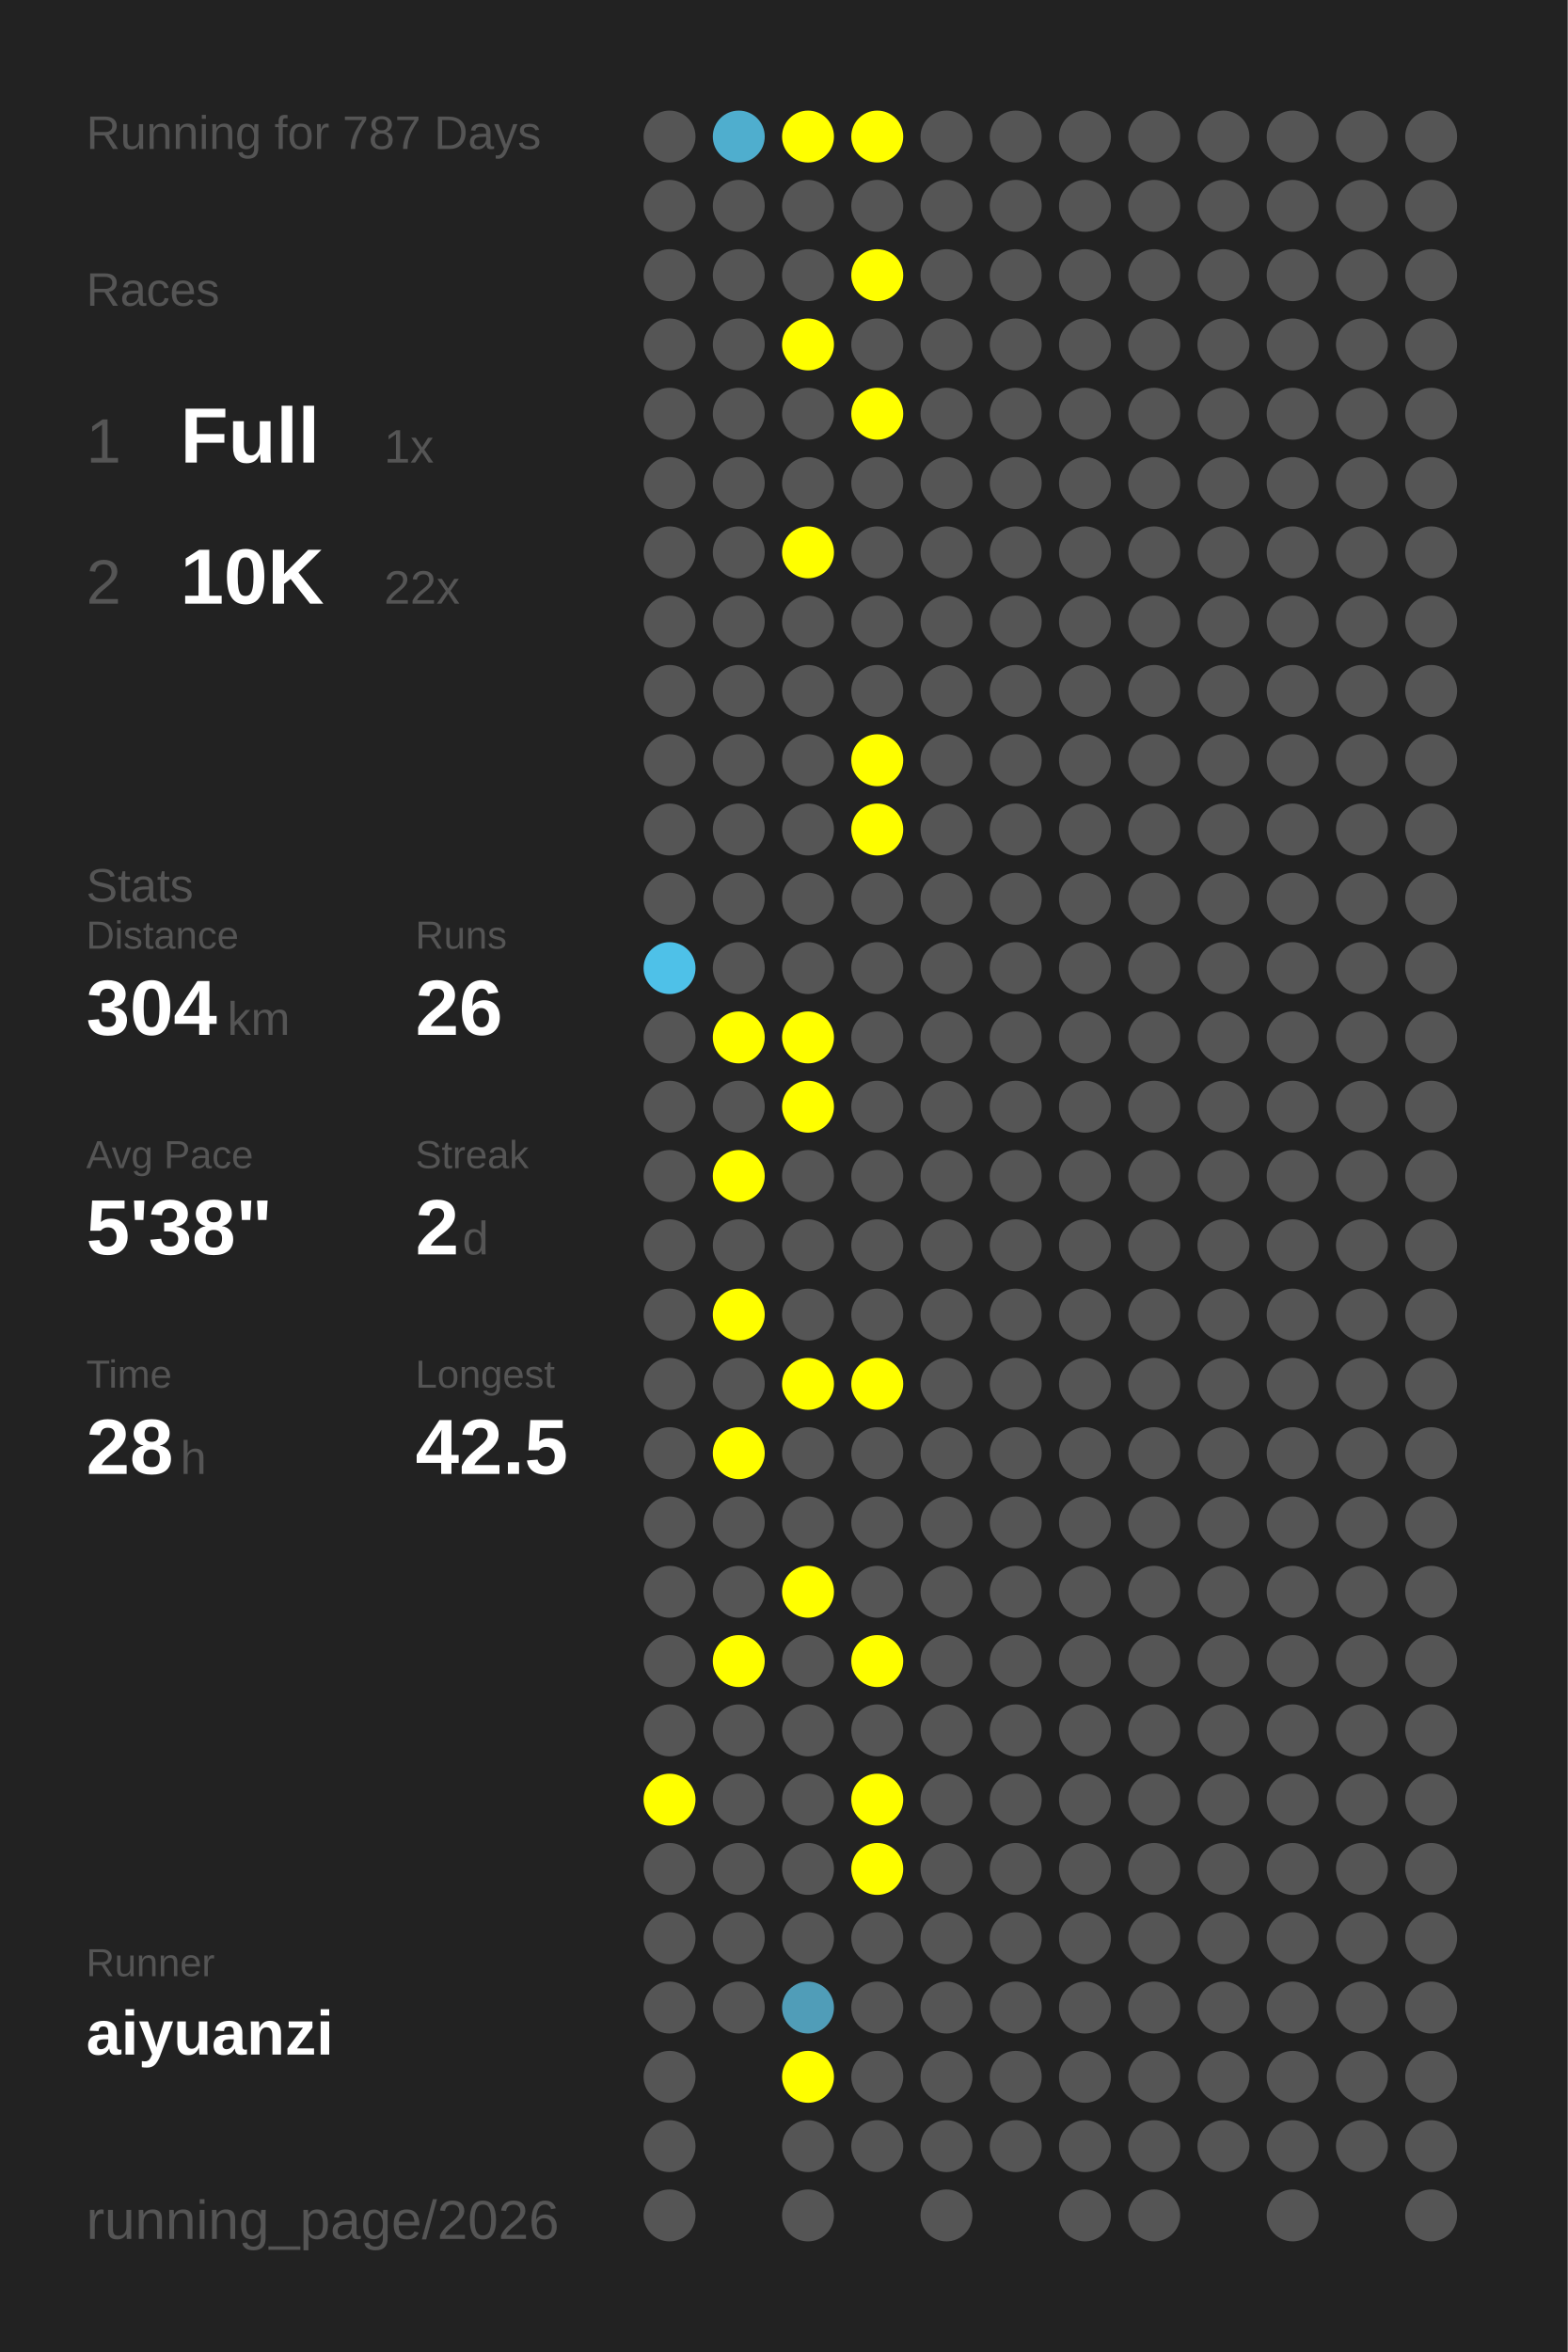
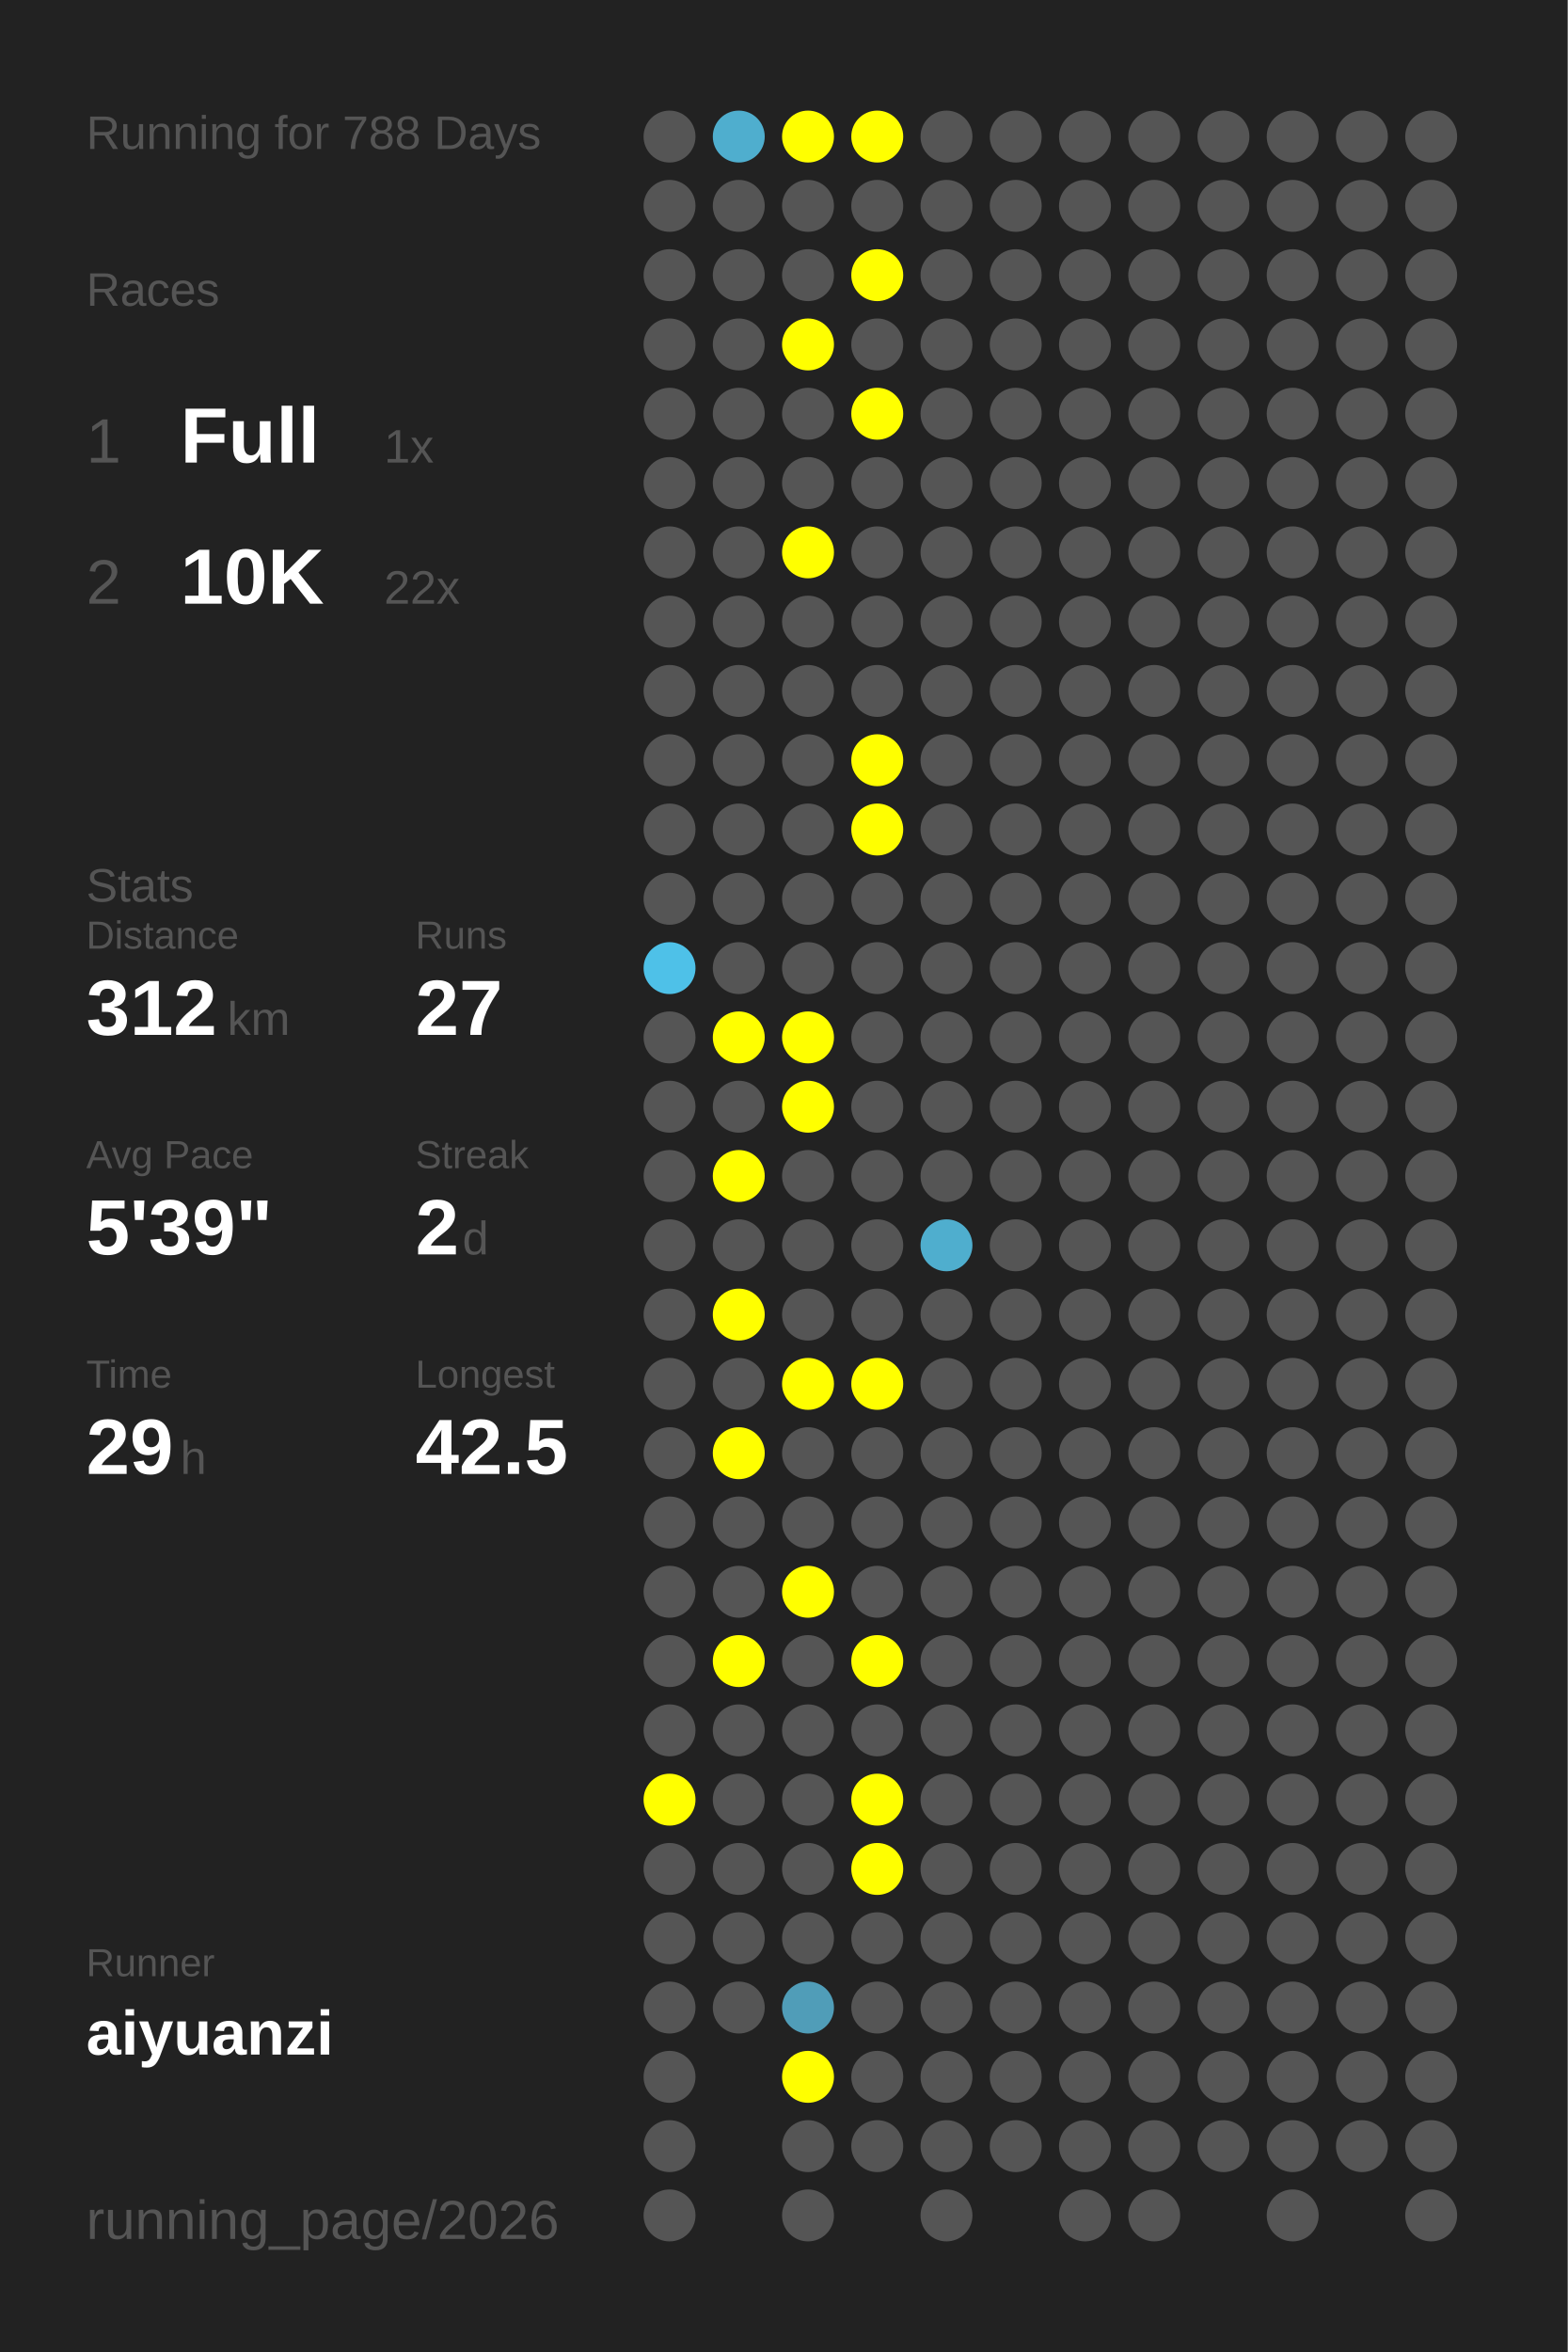
<svg xmlns="http://www.w3.org/2000/svg" baseProfile="full" height="300mm" version="1.1" viewBox="0,0,200,300" width="200mm">
  <defs />
  <rect fill="#222222" height="300" width="200" x="0" y="0" />
-   <text fill="#555555" style="font-size:6px; font-family:Arial;" x="11" y="19">Running for 787 Days</text>
+   <text fill="#555555" style="font-size:6px; font-family:Arial;" x="11" y="19">Running for 788 Days</text>
  <text fill="#555555" style="font-size:6px; font-family:Arial;" x="11" y="39">Races</text>
  <text fill="#555555" style="font-size:8px; font-family:Arial;" x="11" y="59">1</text>
  <text fill="#FFFFFF" style="font-size:10px; font-family:Arial; font-weight:bold;" x="23" y="59">Full</text>
  <text fill="#555555" style="font-size:6px; font-family:Arial;" x="49" y="59">1x</text>
  <text fill="#555555" style="font-size:8px; font-family:Arial;" x="11" y="77">2</text>
  <text fill="#FFFFFF" style="font-size:10px; font-family:Arial; font-weight:bold;" x="23" y="77">10K</text>
  <text fill="#555555" style="font-size:6px; font-family:Arial;" x="49" y="77">22x</text>
  <text fill="#555555" style="font-size:6px; font-family:Arial;" x="11" y="115">Stats</text>
  <text fill="#555555" style="font-size:5px; font-family:Arial;" x="11" y="121">Distance</text>
-   <text fill="#FFFFFF" style="font-size:10px; font-family:Arial; font-weight:bold;" x="11" y="132">304</text>
+   <text fill="#FFFFFF" style="font-size:10px; font-family:Arial; font-weight:bold;" x="11" y="132">312</text>
  <text fill="#555555" style="font-size:6px; font-family:Arial;" x="29" y="132">km</text>
  <text fill="#555555" style="font-size:5px; font-family:Arial;" x="53" y="121">Runs</text>
-   <text fill="#FFFFFF" style="font-size:10px; font-family:Arial; font-weight:bold;" x="53" y="132">26</text>
+   <text fill="#FFFFFF" style="font-size:10px; font-family:Arial; font-weight:bold;" x="53" y="132">27</text>
  <text fill="#555555" style="font-size:5px; font-family:Arial;" x="11" y="149">Avg Pace</text>
-   <text fill="#FFFFFF" style="font-size:10px; font-family:Arial; font-weight:bold;" x="11" y="160">5'38"</text>
+   <text fill="#FFFFFF" style="font-size:10px; font-family:Arial; font-weight:bold;" x="11" y="160">5'39"</text>
  <text fill="#555555" style="font-size:5px; font-family:Arial;" x="53" y="149">Streak</text>
  <text fill="#FFFFFF" style="font-size:10px; font-family:Arial; font-weight:bold;" x="53" y="160">2</text>
  <text fill="#555555" style="font-size:6px; font-family:Arial;" x="59" y="160">d</text>
  <text fill="#555555" style="font-size:5px; font-family:Arial;" x="11" y="177">Time</text>
-   <text fill="#FFFFFF" style="font-size:10px; font-family:Arial; font-weight:bold;" x="11" y="188">28</text>
+   <text fill="#FFFFFF" style="font-size:10px; font-family:Arial; font-weight:bold;" x="11" y="188">29</text>
  <text fill="#555555" style="font-size:6px; font-family:Arial;" x="23" y="188">h</text>
  <text fill="#555555" style="font-size:5px; font-family:Arial;" x="53" y="177">Longest</text>
  <text fill="#FFFFFF" style="font-size:10px; font-family:Arial; font-weight:bold;" x="53" y="188">42.5</text>
  <text fill="#555555" style="font-size:5px; font-family:Arial;" x="11" y="252.065">Runner</text>
  <text fill="#FFFFFF" style="font-size:8px; font-family:Arial; font-weight:bold;" x="11" y="262.065">aiyuanzi</text>
  <text fill="#555555" style="font-size:7px; font-family:Arial;" x="11" y="285.581">running_page/2026</text>
  <circle cx="85.417" cy="17.419" fill="#555555" r="3.312" />
  <circle cx="85.417" cy="26.258" fill="#555555" r="3.312" />
  <circle cx="85.417" cy="35.097" fill="#555555" r="3.312" />
  <circle cx="85.417" cy="43.935" fill="#555555" r="3.312" />
  <circle cx="85.417" cy="52.774" fill="#555555" r="3.312" />
  <circle cx="85.417" cy="61.613" fill="#555555" r="3.312" />
  <circle cx="85.417" cy="70.452" fill="#555555" r="3.312" />
  <circle cx="85.417" cy="79.29" fill="#555555" r="3.312" />
  <circle cx="85.417" cy="88.129" fill="#555555" r="3.312" />
  <circle cx="85.417" cy="96.968" fill="#555555" r="3.312" />
  <circle cx="85.417" cy="105.806" fill="#555555" r="3.312" />
  <circle cx="85.417" cy="114.645" fill="#555555" r="3.312" />
  <circle cx="85.417" cy="123.484" fill="#4ec1e8" r="3.312" />
  <circle cx="85.417" cy="132.323" fill="#555555" r="3.312" />
  <circle cx="85.417" cy="141.161" fill="#555555" r="3.312" />
  <circle cx="85.417" cy="150" fill="#555555" r="3.312" />
  <circle cx="85.417" cy="158.839" fill="#555555" r="3.312" />
  <circle cx="85.417" cy="167.677" fill="#555555" r="3.312" />
  <circle cx="85.417" cy="176.516" fill="#555555" r="3.312" />
  <circle cx="85.417" cy="185.355" fill="#555555" r="3.312" />
  <circle cx="85.417" cy="194.194" fill="#555555" r="3.312" />
  <circle cx="85.417" cy="203.032" fill="#555555" r="3.312" />
  <circle cx="85.417" cy="211.871" fill="#555555" r="3.312" />
  <circle cx="85.417" cy="220.71" fill="#555555" r="3.312" />
  <circle cx="85.417" cy="229.548" fill="#FFFF00" r="3.312" />
  <circle cx="85.417" cy="238.387" fill="#555555" r="3.312" />
  <circle cx="85.417" cy="247.226" fill="#555555" r="3.312" />
  <circle cx="85.417" cy="256.065" fill="#555555" r="3.312" />
  <circle cx="85.417" cy="264.903" fill="#555555" r="3.312" />
  <circle cx="85.417" cy="273.742" fill="#555555" r="3.312" />
  <circle cx="85.417" cy="282.581" fill="#555555" r="3.312" />
  <circle cx="94.25" cy="17.419" fill="#4faece" r="3.312" />
  <circle cx="94.25" cy="26.258" fill="#555555" r="3.312" />
  <circle cx="94.25" cy="35.097" fill="#555555" r="3.312" />
  <circle cx="94.25" cy="43.935" fill="#555555" r="3.312" />
  <circle cx="94.25" cy="52.774" fill="#555555" r="3.312" />
  <circle cx="94.25" cy="61.613" fill="#555555" r="3.312" />
  <circle cx="94.25" cy="70.452" fill="#555555" r="3.312" />
  <circle cx="94.25" cy="79.29" fill="#555555" r="3.312" />
  <circle cx="94.25" cy="88.129" fill="#555555" r="3.312" />
  <circle cx="94.25" cy="96.968" fill="#555555" r="3.312" />
  <circle cx="94.25" cy="105.806" fill="#555555" r="3.312" />
  <circle cx="94.25" cy="114.645" fill="#555555" r="3.312" />
  <circle cx="94.25" cy="123.484" fill="#555555" r="3.312" />
  <circle cx="94.25" cy="132.323" fill="#FFFF00" r="3.312" />
  <circle cx="94.25" cy="141.161" fill="#555555" r="3.312" />
  <circle cx="94.25" cy="150" fill="#FFFF00" r="3.312" />
  <circle cx="94.25" cy="158.839" fill="#555555" r="3.312" />
  <circle cx="94.25" cy="167.677" fill="#FFFF00" r="3.312" />
  <circle cx="94.25" cy="176.516" fill="#555555" r="3.312" />
  <circle cx="94.25" cy="185.355" fill="#FFFF00" r="3.312" />
  <circle cx="94.25" cy="194.194" fill="#555555" r="3.312" />
  <circle cx="94.25" cy="203.032" fill="#555555" r="3.312" />
  <circle cx="94.25" cy="211.871" fill="#FFFF00" r="3.312" />
  <circle cx="94.25" cy="220.71" fill="#555555" r="3.312" />
  <circle cx="94.25" cy="229.548" fill="#555555" r="3.312" />
  <circle cx="94.25" cy="238.387" fill="#555555" r="3.312" />
  <circle cx="94.25" cy="247.226" fill="#555555" r="3.312" />
  <circle cx="94.25" cy="256.065" fill="#555555" r="3.312" />
  <circle cx="103.083" cy="17.419" fill="#FFFF00" r="3.312" />
  <circle cx="103.083" cy="26.258" fill="#555555" r="3.312" />
  <circle cx="103.083" cy="35.097" fill="#555555" r="3.312" />
  <circle cx="103.083" cy="43.935" fill="#FFFF00" r="3.312" />
  <circle cx="103.083" cy="52.774" fill="#555555" r="3.312" />
  <circle cx="103.083" cy="61.613" fill="#555555" r="3.312" />
  <circle cx="103.083" cy="70.452" fill="#FFFF00" r="3.312" />
  <circle cx="103.083" cy="79.29" fill="#555555" r="3.312" />
  <circle cx="103.083" cy="88.129" fill="#555555" r="3.312" />
  <circle cx="103.083" cy="96.968" fill="#555555" r="3.312" />
  <circle cx="103.083" cy="105.806" fill="#555555" r="3.312" />
  <circle cx="103.083" cy="114.645" fill="#555555" r="3.312" />
  <circle cx="103.083" cy="123.484" fill="#555555" r="3.312" />
  <circle cx="103.083" cy="132.323" fill="#FFFF00" r="3.312" />
  <circle cx="103.083" cy="141.161" fill="#FFFF00" r="3.312" />
  <circle cx="103.083" cy="150" fill="#555555" r="3.312" />
  <circle cx="103.083" cy="158.839" fill="#555555" r="3.312" />
  <circle cx="103.083" cy="167.677" fill="#555555" r="3.312" />
  <circle cx="103.083" cy="176.516" fill="#FFFF00" r="3.312" />
  <circle cx="103.083" cy="185.355" fill="#555555" r="3.312" />
  <circle cx="103.083" cy="194.194" fill="#555555" r="3.312" />
  <circle cx="103.083" cy="203.032" fill="#FFFF00" r="3.312" />
  <circle cx="103.083" cy="211.871" fill="#555555" r="3.312" />
  <circle cx="103.083" cy="220.71" fill="#555555" r="3.312" />
  <circle cx="103.083" cy="229.548" fill="#555555" r="3.312" />
  <circle cx="103.083" cy="238.387" fill="#555555" r="3.312" />
  <circle cx="103.083" cy="247.226" fill="#555555" r="3.312" />
  <circle cx="103.083" cy="256.065" fill="#509db8" r="3.312" />
  <circle cx="103.083" cy="264.903" fill="#FFFF00" r="3.312" />
  <circle cx="103.083" cy="273.742" fill="#555555" r="3.312" />
  <circle cx="103.083" cy="282.581" fill="#555555" r="3.312" />
  <circle cx="111.917" cy="17.419" fill="#FFFF00" r="3.312" />
  <circle cx="111.917" cy="26.258" fill="#555555" r="3.312" />
  <circle cx="111.917" cy="35.097" fill="#FFFF00" r="3.312" />
  <circle cx="111.917" cy="43.935" fill="#555555" r="3.312" />
  <circle cx="111.917" cy="52.774" fill="#FFFF00" r="3.312" />
  <circle cx="111.917" cy="61.613" fill="#555555" r="3.312" />
  <circle cx="111.917" cy="70.452" fill="#555555" r="3.312" />
  <circle cx="111.917" cy="79.29" fill="#555555" r="3.312" />
  <circle cx="111.917" cy="88.129" fill="#555555" r="3.312" />
  <circle cx="111.917" cy="96.968" fill="#FFFF00" r="3.312" />
  <circle cx="111.917" cy="105.806" fill="#FFFF00" r="3.312" />
  <circle cx="111.917" cy="114.645" fill="#555555" r="3.312" />
  <circle cx="111.917" cy="123.484" fill="#555555" r="3.312" />
  <circle cx="111.917" cy="132.323" fill="#555555" r="3.312" />
  <circle cx="111.917" cy="141.161" fill="#555555" r="3.312" />
  <circle cx="111.917" cy="150" fill="#555555" r="3.312" />
  <circle cx="111.917" cy="158.839" fill="#555555" r="3.312" />
  <circle cx="111.917" cy="167.677" fill="#555555" r="3.312" />
  <circle cx="111.917" cy="176.516" fill="#FFFF00" r="3.312" />
  <circle cx="111.917" cy="185.355" fill="#555555" r="3.312" />
  <circle cx="111.917" cy="194.194" fill="#555555" r="3.312" />
  <circle cx="111.917" cy="203.032" fill="#555555" r="3.312" />
  <circle cx="111.917" cy="211.871" fill="#FFFF00" r="3.312" />
  <circle cx="111.917" cy="220.71" fill="#555555" r="3.312" />
  <circle cx="111.917" cy="229.548" fill="#FFFF00" r="3.312" />
  <circle cx="111.917" cy="238.387" fill="#FFFF00" r="3.312" />
  <circle cx="111.917" cy="247.226" fill="#555555" r="3.312" />
  <circle cx="111.917" cy="256.065" fill="#555555" r="3.312" />
  <circle cx="111.917" cy="264.903" fill="#555555" r="3.312" />
  <circle cx="111.917" cy="273.742" fill="#555555" r="3.312" />
  <circle cx="120.75" cy="17.419" fill="#555555" r="3.312" />
  <circle cx="120.75" cy="26.258" fill="#555555" r="3.312" />
  <circle cx="120.75" cy="35.097" fill="#555555" r="3.312" />
  <circle cx="120.75" cy="43.935" fill="#555555" r="3.312" />
  <circle cx="120.75" cy="52.774" fill="#555555" r="3.312" />
  <circle cx="120.75" cy="61.613" fill="#555555" r="3.312" />
  <circle cx="120.75" cy="70.452" fill="#555555" r="3.312" />
  <circle cx="120.75" cy="79.29" fill="#555555" r="3.312" />
  <circle cx="120.75" cy="88.129" fill="#555555" r="3.312" />
  <circle cx="120.75" cy="96.968" fill="#555555" r="3.312" />
  <circle cx="120.75" cy="105.806" fill="#555555" r="3.312" />
  <circle cx="120.75" cy="114.645" fill="#555555" r="3.312" />
  <circle cx="120.75" cy="123.484" fill="#555555" r="3.312" />
  <circle cx="120.75" cy="132.323" fill="#555555" r="3.312" />
  <circle cx="120.75" cy="141.161" fill="#555555" r="3.312" />
  <circle cx="120.75" cy="150" fill="#555555" r="3.312" />
-   <circle cx="120.75" cy="158.839" fill="#555555" r="3.312" />
+   <circle cx="120.75" cy="158.839" fill="#4faece" r="3.312" />
  <circle cx="120.75" cy="167.677" fill="#555555" r="3.312" />
  <circle cx="120.75" cy="176.516" fill="#555555" r="3.312" />
  <circle cx="120.75" cy="185.355" fill="#555555" r="3.312" />
  <circle cx="120.75" cy="194.194" fill="#555555" r="3.312" />
  <circle cx="120.75" cy="203.032" fill="#555555" r="3.312" />
  <circle cx="120.75" cy="211.871" fill="#555555" r="3.312" />
  <circle cx="120.75" cy="220.71" fill="#555555" r="3.312" />
  <circle cx="120.75" cy="229.548" fill="#555555" r="3.312" />
  <circle cx="120.75" cy="238.387" fill="#555555" r="3.312" />
  <circle cx="120.75" cy="247.226" fill="#555555" r="3.312" />
  <circle cx="120.75" cy="256.065" fill="#555555" r="3.312" />
  <circle cx="120.75" cy="264.903" fill="#555555" r="3.312" />
  <circle cx="120.75" cy="273.742" fill="#555555" r="3.312" />
  <circle cx="120.75" cy="282.581" fill="#555555" r="3.312" />
  <circle cx="129.583" cy="17.419" fill="#555555" r="3.312" />
  <circle cx="129.583" cy="26.258" fill="#555555" r="3.312" />
  <circle cx="129.583" cy="35.097" fill="#555555" r="3.312" />
  <circle cx="129.583" cy="43.935" fill="#555555" r="3.312" />
  <circle cx="129.583" cy="52.774" fill="#555555" r="3.312" />
  <circle cx="129.583" cy="61.613" fill="#555555" r="3.312" />
  <circle cx="129.583" cy="70.452" fill="#555555" r="3.312" />
  <circle cx="129.583" cy="79.29" fill="#555555" r="3.312" />
  <circle cx="129.583" cy="88.129" fill="#555555" r="3.312" />
  <circle cx="129.583" cy="96.968" fill="#555555" r="3.312" />
  <circle cx="129.583" cy="105.806" fill="#555555" r="3.312" />
  <circle cx="129.583" cy="114.645" fill="#555555" r="3.312" />
  <circle cx="129.583" cy="123.484" fill="#555555" r="3.312" />
  <circle cx="129.583" cy="132.323" fill="#555555" r="3.312" />
  <circle cx="129.583" cy="141.161" fill="#555555" r="3.312" />
  <circle cx="129.583" cy="150" fill="#555555" r="3.312" />
  <circle cx="129.583" cy="158.839" fill="#555555" r="3.312" />
  <circle cx="129.583" cy="167.677" fill="#555555" r="3.312" />
  <circle cx="129.583" cy="176.516" fill="#555555" r="3.312" />
  <circle cx="129.583" cy="185.355" fill="#555555" r="3.312" />
  <circle cx="129.583" cy="194.194" fill="#555555" r="3.312" />
  <circle cx="129.583" cy="203.032" fill="#555555" r="3.312" />
  <circle cx="129.583" cy="211.871" fill="#555555" r="3.312" />
  <circle cx="129.583" cy="220.71" fill="#555555" r="3.312" />
  <circle cx="129.583" cy="229.548" fill="#555555" r="3.312" />
  <circle cx="129.583" cy="238.387" fill="#555555" r="3.312" />
  <circle cx="129.583" cy="247.226" fill="#555555" r="3.312" />
  <circle cx="129.583" cy="256.065" fill="#555555" r="3.312" />
  <circle cx="129.583" cy="264.903" fill="#555555" r="3.312" />
  <circle cx="129.583" cy="273.742" fill="#555555" r="3.312" />
  <circle cx="138.417" cy="17.419" fill="#555555" r="3.312" />
  <circle cx="138.417" cy="26.258" fill="#555555" r="3.312" />
  <circle cx="138.417" cy="35.097" fill="#555555" r="3.312" />
  <circle cx="138.417" cy="43.935" fill="#555555" r="3.312" />
  <circle cx="138.417" cy="52.774" fill="#555555" r="3.312" />
  <circle cx="138.417" cy="61.613" fill="#555555" r="3.312" />
  <circle cx="138.417" cy="70.452" fill="#555555" r="3.312" />
  <circle cx="138.417" cy="79.29" fill="#555555" r="3.312" />
  <circle cx="138.417" cy="88.129" fill="#555555" r="3.312" />
  <circle cx="138.417" cy="96.968" fill="#555555" r="3.312" />
  <circle cx="138.417" cy="105.806" fill="#555555" r="3.312" />
  <circle cx="138.417" cy="114.645" fill="#555555" r="3.312" />
  <circle cx="138.417" cy="123.484" fill="#555555" r="3.312" />
  <circle cx="138.417" cy="132.323" fill="#555555" r="3.312" />
  <circle cx="138.417" cy="141.161" fill="#555555" r="3.312" />
  <circle cx="138.417" cy="150" fill="#555555" r="3.312" />
  <circle cx="138.417" cy="158.839" fill="#555555" r="3.312" />
  <circle cx="138.417" cy="167.677" fill="#555555" r="3.312" />
  <circle cx="138.417" cy="176.516" fill="#555555" r="3.312" />
  <circle cx="138.417" cy="185.355" fill="#555555" r="3.312" />
  <circle cx="138.417" cy="194.194" fill="#555555" r="3.312" />
  <circle cx="138.417" cy="203.032" fill="#555555" r="3.312" />
  <circle cx="138.417" cy="211.871" fill="#555555" r="3.312" />
  <circle cx="138.417" cy="220.71" fill="#555555" r="3.312" />
  <circle cx="138.417" cy="229.548" fill="#555555" r="3.312" />
  <circle cx="138.417" cy="238.387" fill="#555555" r="3.312" />
  <circle cx="138.417" cy="247.226" fill="#555555" r="3.312" />
  <circle cx="138.417" cy="256.065" fill="#555555" r="3.312" />
  <circle cx="138.417" cy="264.903" fill="#555555" r="3.312" />
  <circle cx="138.417" cy="273.742" fill="#555555" r="3.312" />
  <circle cx="138.417" cy="282.581" fill="#555555" r="3.312" />
  <circle cx="147.25" cy="17.419" fill="#555555" r="3.312" />
  <circle cx="147.25" cy="26.258" fill="#555555" r="3.312" />
  <circle cx="147.25" cy="35.097" fill="#555555" r="3.312" />
  <circle cx="147.25" cy="43.935" fill="#555555" r="3.312" />
  <circle cx="147.25" cy="52.774" fill="#555555" r="3.312" />
  <circle cx="147.25" cy="61.613" fill="#555555" r="3.312" />
  <circle cx="147.25" cy="70.452" fill="#555555" r="3.312" />
  <circle cx="147.25" cy="79.29" fill="#555555" r="3.312" />
  <circle cx="147.25" cy="88.129" fill="#555555" r="3.312" />
  <circle cx="147.25" cy="96.968" fill="#555555" r="3.312" />
  <circle cx="147.25" cy="105.806" fill="#555555" r="3.312" />
  <circle cx="147.25" cy="114.645" fill="#555555" r="3.312" />
  <circle cx="147.25" cy="123.484" fill="#555555" r="3.312" />
  <circle cx="147.25" cy="132.323" fill="#555555" r="3.312" />
  <circle cx="147.25" cy="141.161" fill="#555555" r="3.312" />
  <circle cx="147.25" cy="150" fill="#555555" r="3.312" />
  <circle cx="147.25" cy="158.839" fill="#555555" r="3.312" />
  <circle cx="147.25" cy="167.677" fill="#555555" r="3.312" />
  <circle cx="147.25" cy="176.516" fill="#555555" r="3.312" />
  <circle cx="147.25" cy="185.355" fill="#555555" r="3.312" />
  <circle cx="147.25" cy="194.194" fill="#555555" r="3.312" />
  <circle cx="147.25" cy="203.032" fill="#555555" r="3.312" />
  <circle cx="147.25" cy="211.871" fill="#555555" r="3.312" />
  <circle cx="147.25" cy="220.71" fill="#555555" r="3.312" />
  <circle cx="147.25" cy="229.548" fill="#555555" r="3.312" />
  <circle cx="147.25" cy="238.387" fill="#555555" r="3.312" />
  <circle cx="147.25" cy="247.226" fill="#555555" r="3.312" />
  <circle cx="147.25" cy="256.065" fill="#555555" r="3.312" />
  <circle cx="147.25" cy="264.903" fill="#555555" r="3.312" />
  <circle cx="147.25" cy="273.742" fill="#555555" r="3.312" />
  <circle cx="147.25" cy="282.581" fill="#555555" r="3.312" />
  <circle cx="156.083" cy="17.419" fill="#555555" r="3.312" />
  <circle cx="156.083" cy="26.258" fill="#555555" r="3.312" />
  <circle cx="156.083" cy="35.097" fill="#555555" r="3.312" />
  <circle cx="156.083" cy="43.935" fill="#555555" r="3.312" />
  <circle cx="156.083" cy="52.774" fill="#555555" r="3.312" />
  <circle cx="156.083" cy="61.613" fill="#555555" r="3.312" />
  <circle cx="156.083" cy="70.452" fill="#555555" r="3.312" />
  <circle cx="156.083" cy="79.29" fill="#555555" r="3.312" />
  <circle cx="156.083" cy="88.129" fill="#555555" r="3.312" />
  <circle cx="156.083" cy="96.968" fill="#555555" r="3.312" />
  <circle cx="156.083" cy="105.806" fill="#555555" r="3.312" />
  <circle cx="156.083" cy="114.645" fill="#555555" r="3.312" />
  <circle cx="156.083" cy="123.484" fill="#555555" r="3.312" />
  <circle cx="156.083" cy="132.323" fill="#555555" r="3.312" />
  <circle cx="156.083" cy="141.161" fill="#555555" r="3.312" />
  <circle cx="156.083" cy="150" fill="#555555" r="3.312" />
  <circle cx="156.083" cy="158.839" fill="#555555" r="3.312" />
  <circle cx="156.083" cy="167.677" fill="#555555" r="3.312" />
  <circle cx="156.083" cy="176.516" fill="#555555" r="3.312" />
  <circle cx="156.083" cy="185.355" fill="#555555" r="3.312" />
  <circle cx="156.083" cy="194.194" fill="#555555" r="3.312" />
  <circle cx="156.083" cy="203.032" fill="#555555" r="3.312" />
  <circle cx="156.083" cy="211.871" fill="#555555" r="3.312" />
  <circle cx="156.083" cy="220.71" fill="#555555" r="3.312" />
  <circle cx="156.083" cy="229.548" fill="#555555" r="3.312" />
  <circle cx="156.083" cy="238.387" fill="#555555" r="3.312" />
  <circle cx="156.083" cy="247.226" fill="#555555" r="3.312" />
  <circle cx="156.083" cy="256.065" fill="#555555" r="3.312" />
  <circle cx="156.083" cy="264.903" fill="#555555" r="3.312" />
  <circle cx="156.083" cy="273.742" fill="#555555" r="3.312" />
  <circle cx="164.917" cy="17.419" fill="#555555" r="3.312" />
  <circle cx="164.917" cy="26.258" fill="#555555" r="3.312" />
  <circle cx="164.917" cy="35.097" fill="#555555" r="3.312" />
  <circle cx="164.917" cy="43.935" fill="#555555" r="3.312" />
  <circle cx="164.917" cy="52.774" fill="#555555" r="3.312" />
  <circle cx="164.917" cy="61.613" fill="#555555" r="3.312" />
  <circle cx="164.917" cy="70.452" fill="#555555" r="3.312" />
  <circle cx="164.917" cy="79.29" fill="#555555" r="3.312" />
  <circle cx="164.917" cy="88.129" fill="#555555" r="3.312" />
  <circle cx="164.917" cy="96.968" fill="#555555" r="3.312" />
  <circle cx="164.917" cy="105.806" fill="#555555" r="3.312" />
  <circle cx="164.917" cy="114.645" fill="#555555" r="3.312" />
  <circle cx="164.917" cy="123.484" fill="#555555" r="3.312" />
  <circle cx="164.917" cy="132.323" fill="#555555" r="3.312" />
  <circle cx="164.917" cy="141.161" fill="#555555" r="3.312" />
  <circle cx="164.917" cy="150" fill="#555555" r="3.312" />
  <circle cx="164.917" cy="158.839" fill="#555555" r="3.312" />
  <circle cx="164.917" cy="167.677" fill="#555555" r="3.312" />
  <circle cx="164.917" cy="176.516" fill="#555555" r="3.312" />
  <circle cx="164.917" cy="185.355" fill="#555555" r="3.312" />
  <circle cx="164.917" cy="194.194" fill="#555555" r="3.312" />
  <circle cx="164.917" cy="203.032" fill="#555555" r="3.312" />
  <circle cx="164.917" cy="211.871" fill="#555555" r="3.312" />
  <circle cx="164.917" cy="220.71" fill="#555555" r="3.312" />
  <circle cx="164.917" cy="229.548" fill="#555555" r="3.312" />
  <circle cx="164.917" cy="238.387" fill="#555555" r="3.312" />
  <circle cx="164.917" cy="247.226" fill="#555555" r="3.312" />
  <circle cx="164.917" cy="256.065" fill="#555555" r="3.312" />
  <circle cx="164.917" cy="264.903" fill="#555555" r="3.312" />
  <circle cx="164.917" cy="273.742" fill="#555555" r="3.312" />
  <circle cx="164.917" cy="282.581" fill="#555555" r="3.312" />
  <circle cx="173.75" cy="17.419" fill="#555555" r="3.312" />
  <circle cx="173.75" cy="26.258" fill="#555555" r="3.312" />
  <circle cx="173.75" cy="35.097" fill="#555555" r="3.312" />
  <circle cx="173.75" cy="43.935" fill="#555555" r="3.312" />
  <circle cx="173.75" cy="52.774" fill="#555555" r="3.312" />
  <circle cx="173.75" cy="61.613" fill="#555555" r="3.312" />
  <circle cx="173.75" cy="70.452" fill="#555555" r="3.312" />
  <circle cx="173.75" cy="79.29" fill="#555555" r="3.312" />
  <circle cx="173.75" cy="88.129" fill="#555555" r="3.312" />
  <circle cx="173.75" cy="96.968" fill="#555555" r="3.312" />
  <circle cx="173.75" cy="105.806" fill="#555555" r="3.312" />
  <circle cx="173.75" cy="114.645" fill="#555555" r="3.312" />
  <circle cx="173.75" cy="123.484" fill="#555555" r="3.312" />
  <circle cx="173.75" cy="132.323" fill="#555555" r="3.312" />
  <circle cx="173.75" cy="141.161" fill="#555555" r="3.312" />
  <circle cx="173.75" cy="150" fill="#555555" r="3.312" />
  <circle cx="173.75" cy="158.839" fill="#555555" r="3.312" />
  <circle cx="173.75" cy="167.677" fill="#555555" r="3.312" />
  <circle cx="173.75" cy="176.516" fill="#555555" r="3.312" />
  <circle cx="173.75" cy="185.355" fill="#555555" r="3.312" />
  <circle cx="173.75" cy="194.194" fill="#555555" r="3.312" />
  <circle cx="173.75" cy="203.032" fill="#555555" r="3.312" />
  <circle cx="173.75" cy="211.871" fill="#555555" r="3.312" />
  <circle cx="173.75" cy="220.71" fill="#555555" r="3.312" />
  <circle cx="173.75" cy="229.548" fill="#555555" r="3.312" />
  <circle cx="173.75" cy="238.387" fill="#555555" r="3.312" />
  <circle cx="173.75" cy="247.226" fill="#555555" r="3.312" />
  <circle cx="173.75" cy="256.065" fill="#555555" r="3.312" />
  <circle cx="173.75" cy="264.903" fill="#555555" r="3.312" />
  <circle cx="173.75" cy="273.742" fill="#555555" r="3.312" />
  <circle cx="182.583" cy="17.419" fill="#555555" r="3.312" />
  <circle cx="182.583" cy="26.258" fill="#555555" r="3.312" />
  <circle cx="182.583" cy="35.097" fill="#555555" r="3.312" />
  <circle cx="182.583" cy="43.935" fill="#555555" r="3.312" />
  <circle cx="182.583" cy="52.774" fill="#555555" r="3.312" />
  <circle cx="182.583" cy="61.613" fill="#555555" r="3.312" />
  <circle cx="182.583" cy="70.452" fill="#555555" r="3.312" />
  <circle cx="182.583" cy="79.29" fill="#555555" r="3.312" />
  <circle cx="182.583" cy="88.129" fill="#555555" r="3.312" />
  <circle cx="182.583" cy="96.968" fill="#555555" r="3.312" />
  <circle cx="182.583" cy="105.806" fill="#555555" r="3.312" />
  <circle cx="182.583" cy="114.645" fill="#555555" r="3.312" />
  <circle cx="182.583" cy="123.484" fill="#555555" r="3.312" />
  <circle cx="182.583" cy="132.323" fill="#555555" r="3.312" />
  <circle cx="182.583" cy="141.161" fill="#555555" r="3.312" />
  <circle cx="182.583" cy="150" fill="#555555" r="3.312" />
  <circle cx="182.583" cy="158.839" fill="#555555" r="3.312" />
  <circle cx="182.583" cy="167.677" fill="#555555" r="3.312" />
  <circle cx="182.583" cy="176.516" fill="#555555" r="3.312" />
  <circle cx="182.583" cy="185.355" fill="#555555" r="3.312" />
  <circle cx="182.583" cy="194.194" fill="#555555" r="3.312" />
  <circle cx="182.583" cy="203.032" fill="#555555" r="3.312" />
  <circle cx="182.583" cy="211.871" fill="#555555" r="3.312" />
  <circle cx="182.583" cy="220.71" fill="#555555" r="3.312" />
  <circle cx="182.583" cy="229.548" fill="#555555" r="3.312" />
  <circle cx="182.583" cy="238.387" fill="#555555" r="3.312" />
  <circle cx="182.583" cy="247.226" fill="#555555" r="3.312" />
  <circle cx="182.583" cy="256.065" fill="#555555" r="3.312" />
  <circle cx="182.583" cy="264.903" fill="#555555" r="3.312" />
  <circle cx="182.583" cy="273.742" fill="#555555" r="3.312" />
  <circle cx="182.583" cy="282.581" fill="#555555" r="3.312" />
</svg>
